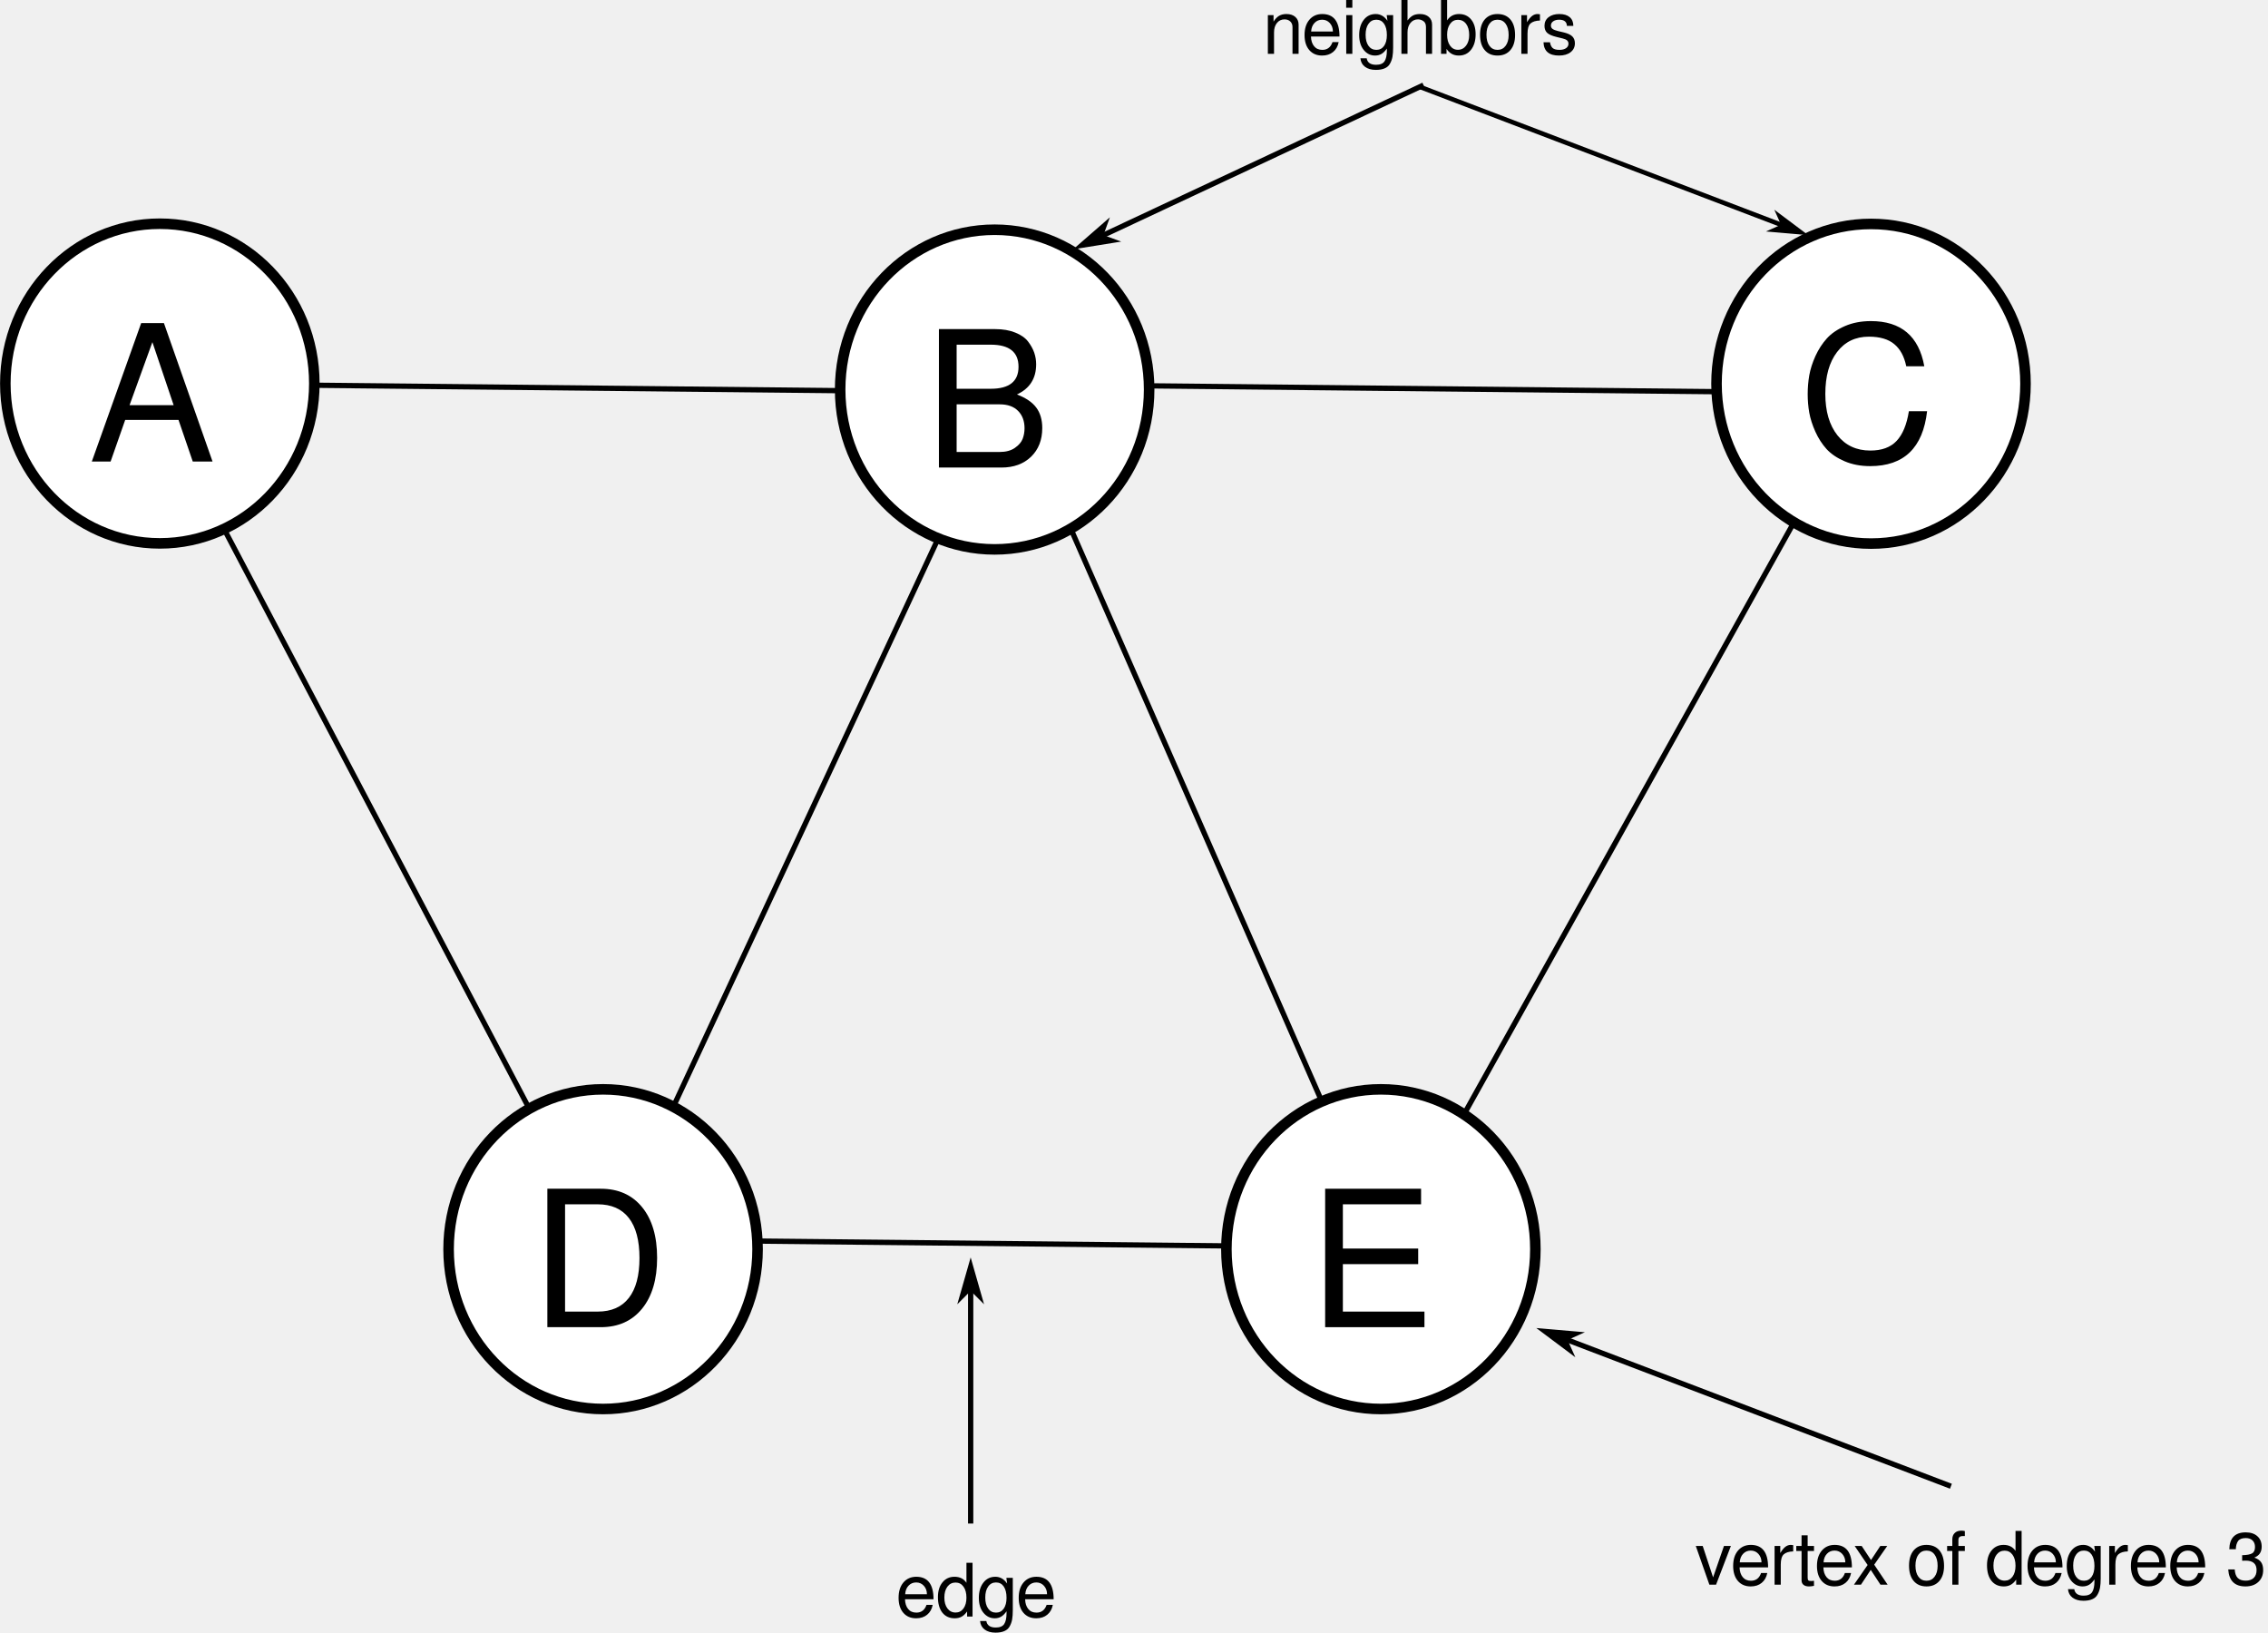
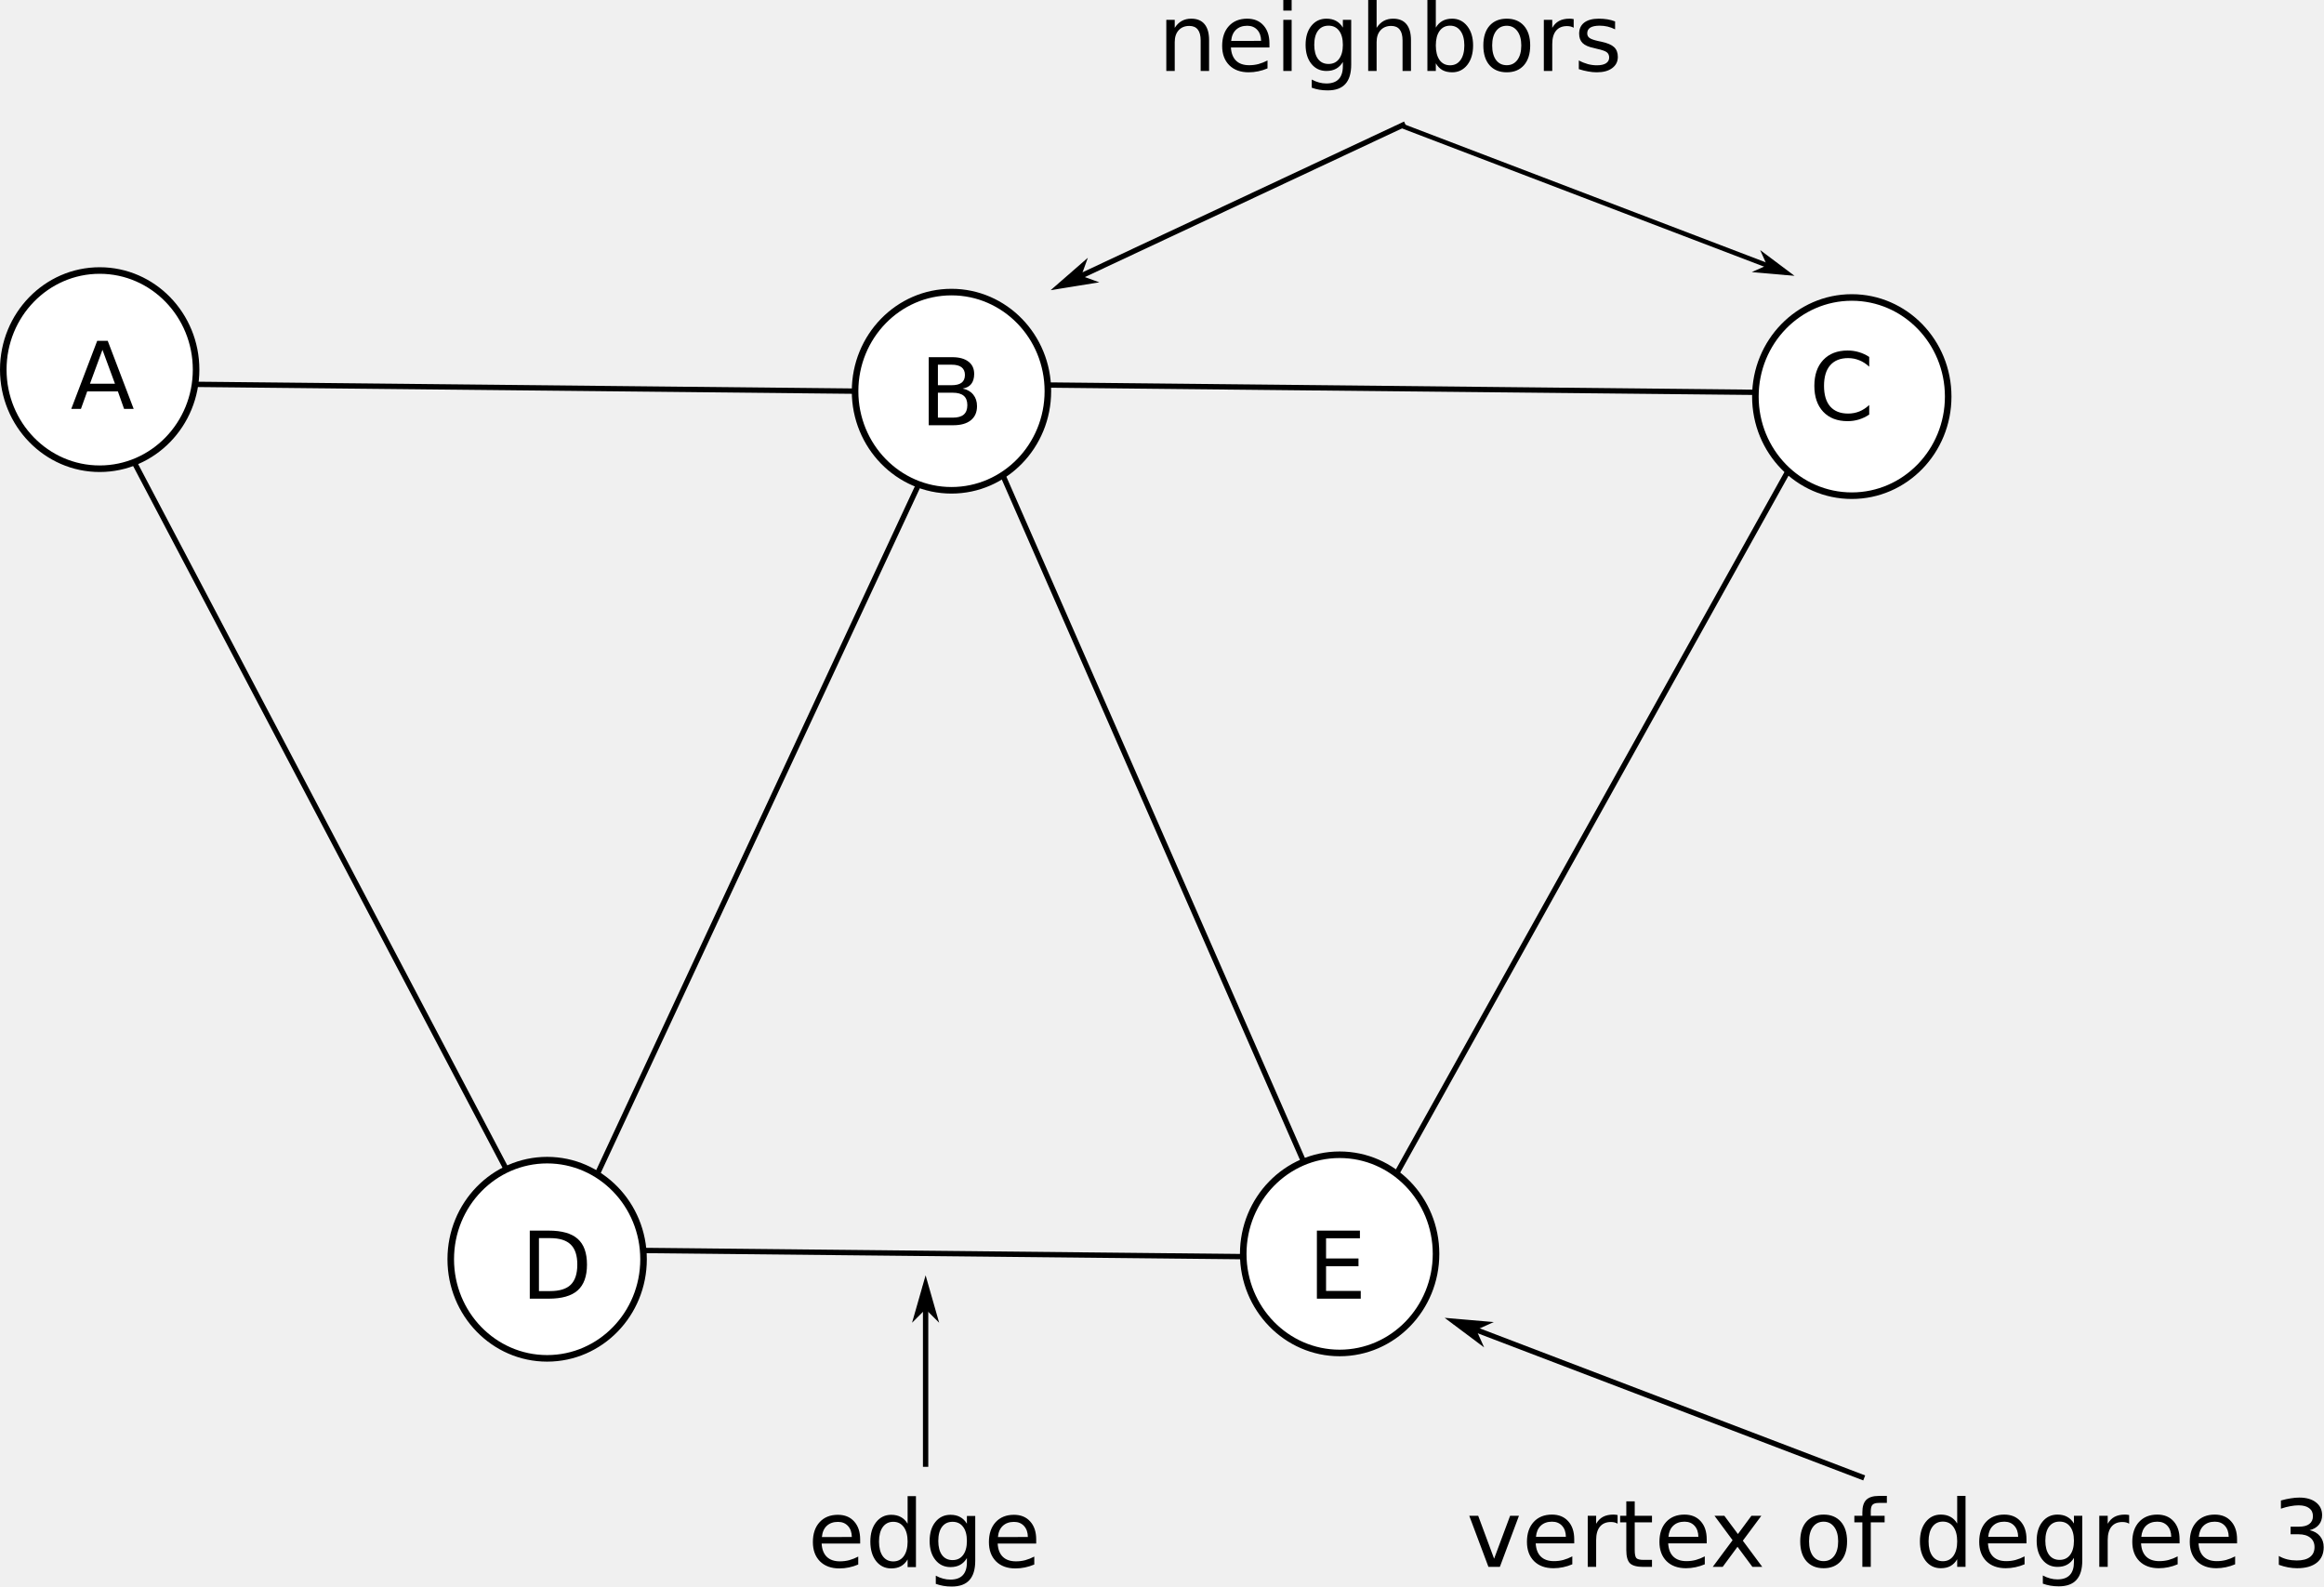
- <svg xmlns="http://www.w3.org/2000/svg" width="430.042" height="309.566" id="svg2" version="1.1">
+ <svg xmlns="http://www.w3.org/2000/svg" width="435.457" height="297.244" id="svg2" version="1.1">
  <defs id="defs4">
    <marker orient="auto" refY="0" refX="0" id="Arrow1Mstart" style="overflow:visible">
-       <path id="path3932" d="M 0,0 5,-5 -12.5,0 5,5 0,0 z" style="fill-rule:evenodd;stroke:#000000;stroke-width:1pt" transform="matrix(0.4,0,0,0.4,4,0)" />
+       <path id="path3932" d="M 0,0 5,-5 -12.5,0 5,5 0,0 Z" style="fill-rule:evenodd;stroke:#000000;stroke-width:1pt" transform="matrix(0.4,0,0,0.4,4,0)" />
    </marker>
  </defs>
-   <g id="layer1" transform="translate(-138.1875,-201.8414)">
+   <g id="layer1" transform="translate(-148.8042,-202.7515)">
+     <path style="fill:none;stroke:#000000;stroke-width:1px;stroke-linecap:butt;stroke-linejoin:miter;stroke-opacity:1" d="M 253.043,439.2 329.31,275.555" id="path3085" />
    <path style="fill:none;stroke:#000000;stroke-width:1px;stroke-linecap:butt;stroke-linejoin:miter;stroke-opacity:1" d="m 166.675,275.555 85.358,162.129" id="path3093" />
+     <path style="fill:none;stroke:#000000;stroke-width:1px;stroke-linecap:butt;stroke-linejoin:miter;stroke-opacity:1" d="m 164.15,274.545 146.977,1.515" id="path3058" />
    <path style="fill:none;stroke:#000000;stroke-width:1px;stroke-linecap:butt;stroke-linejoin:miter;stroke-opacity:1" d="m 259.032,436.927 146.977,1.515" id="path3058-1" />
    <path style="fill:none;stroke:#000000;stroke-width:1px;stroke-linecap:butt;stroke-linejoin:miter;stroke-opacity:1" d="M 492.449,275.555 401.536,438.695" id="path3091" />
    <path style="fill:none;stroke:#000000;stroke-width:1px;stroke-linecap:butt;stroke-linejoin:miter;stroke-opacity:1" d="M 401.536,439.705 329.815,276.06" id="path3087" />
-     <path style="fill:none;stroke:#000000;stroke-width:1px;stroke-linecap:butt;stroke-linejoin:miter;stroke-opacity:1" d="M 253.043,439.2 329.31,275.555" id="path3085" />
    <path style="fill:none;stroke:#000000;stroke-width:1px;stroke-linecap:butt;stroke-linejoin:miter;stroke-opacity:1" d="m 339.885,274.838 146.977,1.515" id="path3058-4" />
-     <path style="fill:none;stroke:#000000;stroke-width:1px;stroke-linecap:butt;stroke-linejoin:miter;stroke-opacity:1" d="m 164.15,274.545 146.977,1.515" id="path3058" />
-     <path style="fill:#ffffff;fill-opacity:1;fill-rule:nonzero;stroke:#000000;stroke-width:2;stroke-linecap:square;stroke-linejoin:miter;stroke-miterlimit:4;stroke-opacity:1;stroke-dasharray:none" id="path2985" d="m 177.787,276.565 c 0,16.737 -13.116,30.305 -29.294,30.305 -16.179,0 -29.294,-13.568 -29.294,-30.305 0,-16.737 13.116,-30.305 29.294,-30.305 16.179,0 29.294,13.568 29.294,30.305 z" transform="translate(20,-2)" />
-     <text xml:space="preserve" style="font-size:36px;font-style:normal;font-variant:normal;font-weight:normal;font-stretch:normal;line-height:125%;letter-spacing:0px;word-spacing:0px;fill:#000000;fill-opacity:1;stroke:none;font-family:FreeSans;-inkscape-font-specification:FreeSans" x="155.051" y="289.352" id="text2987">
-       <tspan id="tspan2989" x="155.051" y="289.352">A</tspan>
+     <ellipse ry="18.568" rx="18.063" cy="438.676" cx="251.325" style="fill:#ffffff;fill-opacity:1;fill-rule:nonzero;stroke:#000000;stroke-width:1.229;stroke-linecap:square;stroke-linejoin:miter;stroke-miterlimit:4;stroke-dasharray:none;stroke-opacity:1" id="path2985-0-8-0" />
+     <ellipse ry="18.568" rx="18.063" cy="276.042" cx="327.086" style="fill:#ffffff;fill-opacity:1;fill-rule:nonzero;stroke:#000000;stroke-width:1.229;stroke-linecap:square;stroke-linejoin:miter;stroke-miterlimit:4;stroke-dasharray:none;stroke-opacity:1" id="path2985-0-8" />
+     <ellipse ry="18.568" rx="18.063" cy="277.052" cx="495.781" style="fill:#ffffff;fill-opacity:1;fill-rule:nonzero;stroke:#000000;stroke-width:1.229;stroke-linecap:square;stroke-linejoin:miter;stroke-miterlimit:4;stroke-dasharray:none;stroke-opacity:1" id="path2985-0-8-6" />
+     <ellipse ry="18.568" rx="18.063" cy="437.666" cx="399.817" style="fill:#ffffff;fill-opacity:1;fill-rule:nonzero;stroke:#000000;stroke-width:1.229;stroke-linecap:square;stroke-linejoin:miter;stroke-miterlimit:4;stroke-dasharray:none;stroke-opacity:1" id="path2985-0-8-7" />
+     <ellipse ry="18.568" rx="18.063" cy="272.001" cx="167.482" style="fill:#ffffff;fill-opacity:1;fill-rule:nonzero;stroke:#000000;stroke-width:1.229;stroke-linecap:square;stroke-linejoin:miter;stroke-miterlimit:4;stroke-dasharray:none;stroke-opacity:1" id="path2985-0-8-9" />
+     <text xml:space="preserve" style="font-style:normal;font-variant:normal;font-weight:normal;font-stretch:normal;font-size:17.5px;line-height:125%;font-family:'DejaVu Sans';-inkscape-font-specification:'DejaVu Sans';letter-spacing:0px;word-spacing:0px;fill:#000000;fill-opacity:1;stroke:none" x="162.02" y="279.352" id="text2987">
+       <tspan id="tspan2989" x="162.02" y="279.352">A</tspan>
    </text>
-     <text xml:space="preserve" style="font-size:14px;font-style:normal;font-variant:normal;font-weight:normal;font-stretch:normal;line-height:125%;letter-spacing:0px;word-spacing:0px;fill:#000000;fill-opacity:1;stroke:none;font-family:Courier;-inkscape-font-specification:Courier" x="361.635" y="589.712" id="text2991">
+     <text xml:space="preserve" style="font-style:normal;font-variant:normal;font-weight:normal;font-stretch:normal;font-size:14px;line-height:125%;font-family:Courier;-inkscape-font-specification:Courier;letter-spacing:0px;word-spacing:0px;fill:#000000;fill-opacity:1;stroke:none" x="361.635" y="589.712" id="text2991">
      <tspan id="tspan2993" x="361.635" y="589.712" />
    </text>
-     <text xml:space="preserve" style="font-size:14px;font-style:normal;font-variant:normal;font-weight:normal;font-stretch:normal;line-height:125%;letter-spacing:0px;word-spacing:0px;fill:#000000;fill-opacity:1;stroke:none;font-family:Courier;-inkscape-font-specification:Courier" x="-466.69" y="367.479" id="text2995">
+     <text xml:space="preserve" style="font-style:normal;font-variant:normal;font-weight:normal;font-stretch:normal;font-size:14px;line-height:125%;font-family:Courier;-inkscape-font-specification:Courier;letter-spacing:0px;word-spacing:0px;fill:#000000;fill-opacity:1;stroke:none" x="-466.69" y="367.479" id="text2995">
      <tspan id="tspan2997" x="-466.69" y="367.479" />
    </text>
-     <path transform="translate(178.2919,-0.86037)" style="fill:#ffffff;fill-opacity:1;fill-rule:nonzero;stroke:#000000;stroke-width:2;stroke-linecap:square;stroke-linejoin:miter;stroke-miterlimit:4;stroke-opacity:1;stroke-dasharray:none" id="path2985-0" d="m 177.787,276.565 c 0,16.737 -13.116,30.305 -29.294,30.305 -16.179,0 -29.294,-13.568 -29.294,-30.305 0,-16.737 13.116,-30.305 29.294,-30.305 16.179,0 29.294,13.568 29.294,30.305 z" />
-     <text xml:space="preserve" style="font-size:36px;font-style:normal;font-variant:normal;font-weight:normal;font-stretch:normal;line-height:125%;letter-spacing:0px;word-spacing:0px;fill:#000000;fill-opacity:1;stroke:none;font-family:FreeSans;-inkscape-font-specification:FreeSans" x="313.343" y="290.492" id="text2987-9">
-       <tspan id="tspan2989-2" x="313.343" y="290.492">B</tspan>
+     <text xml:space="preserve" style="font-style:normal;font-variant:normal;font-weight:normal;font-stretch:normal;font-size:17.5px;line-height:125%;font-family:'DejaVu Sans';-inkscape-font-specification:'DejaVu Sans';letter-spacing:0px;word-spacing:0px;fill:#000000;fill-opacity:1;stroke:none" x="365.747" y="216.047" id="text2987-7-6">
+       <tspan id="tspan2989-1-2" x="365.747" y="216.047">neighbors</tspan>
    </text>
-     <path transform="translate(344.462,-1.959395)" style="fill:#ffffff;fill-opacity:1;fill-rule:nonzero;stroke:#000000;stroke-width:2;stroke-linecap:square;stroke-linejoin:miter;stroke-miterlimit:4;stroke-opacity:1;stroke-dasharray:none" id="path2985-6" d="m 177.787,276.565 c 0,16.737 -13.116,30.305 -29.294,30.305 -16.179,0 -29.294,-13.568 -29.294,-30.305 0,-16.737 13.116,-30.305 29.294,-30.305 16.179,0 29.294,13.568 29.294,30.305 z" />
-     <text xml:space="preserve" style="font-size:36px;font-style:normal;font-variant:normal;font-weight:normal;font-stretch:normal;line-height:125%;letter-spacing:0px;word-spacing:0px;fill:#000000;fill-opacity:1;stroke:none;font-family:FreeSans;-inkscape-font-specification:FreeSans" x="479.513" y="289.393" id="text2987-2">
-       <tspan id="tspan2989-8" x="479.513" y="289.393">C</tspan>
+     <text xml:space="preserve" style="font-style:normal;font-variant:normal;font-weight:normal;font-stretch:normal;font-size:17.5px;line-height:125%;font-family:'DejaVu Sans';-inkscape-font-specification:'DejaVu Sans';letter-spacing:0px;word-spacing:0px;fill:#000000;fill-opacity:1;stroke:none" x="300.149" y="496.355" id="text2987-7-6-0">
+       <tspan id="tspan2989-1-2-0" x="300.149" y="496.355">edge</tspan>
    </text>
-     <path transform="translate(104.0457,162.1295)" style="fill:#ffffff;fill-opacity:1;fill-rule:nonzero;stroke:#000000;stroke-width:2;stroke-linecap:square;stroke-linejoin:miter;stroke-miterlimit:4;stroke-opacity:1;stroke-dasharray:none" id="path2985-4" d="m 177.787,276.565 c 0,16.737 -13.116,30.305 -29.294,30.305 -16.179,0 -29.294,-13.568 -29.294,-30.305 0,-16.737 13.116,-30.305 29.294,-30.305 16.179,0 29.294,13.568 29.294,30.305 z" />
-     <text xml:space="preserve" style="font-size:36px;font-style:normal;font-variant:normal;font-weight:normal;font-stretch:normal;line-height:125%;letter-spacing:0px;word-spacing:0px;fill:#000000;fill-opacity:1;stroke:none;font-family:FreeSans;-inkscape-font-specification:FreeSans" x="239.096" y="453.482" id="text2987-7">
-       <tspan id="tspan2989-1" x="239.096" y="453.482">D</tspan>
+     <text xml:space="preserve" style="font-style:normal;font-variant:normal;font-weight:normal;font-stretch:normal;font-size:17.5px;line-height:125%;font-family:'DejaVu Sans';-inkscape-font-specification:'DejaVu Sans';letter-spacing:0px;word-spacing:0px;fill:#000000;fill-opacity:1;stroke:none" x="423.591" y="496.315" id="text2987-7-6-7">
+       <tspan id="tspan2989-1-2-3" x="423.591" y="496.315">vertex of degree 3</tspan>
    </text>
-     <path transform="translate(251.528,162.1295)" style="fill:#ffffff;fill-opacity:1;fill-rule:nonzero;stroke:#000000;stroke-width:2;stroke-linecap:square;stroke-linejoin:miter;stroke-miterlimit:4;stroke-opacity:1;stroke-dasharray:none" id="path2985-43" d="m 177.787,276.565 c 0,16.737 -13.116,30.305 -29.294,30.305 -16.179,0 -29.294,-13.568 -29.294,-30.305 0,-16.737 13.116,-30.305 29.294,-30.305 16.179,0 29.294,13.568 29.294,30.305 z" />
-     <text xml:space="preserve" style="font-size:36px;font-style:normal;font-variant:normal;font-weight:normal;font-stretch:normal;line-height:125%;letter-spacing:0px;word-spacing:0px;fill:#000000;fill-opacity:1;stroke:none;font-family:FreeSans;-inkscape-font-specification:FreeSans" x="386.579" y="453.482" id="text2987-3">
-       <tspan id="tspan2989-0" x="386.579" y="453.482">E</tspan>
+     <path style="fill:none;stroke:#000000;stroke-width:1px;stroke-linecap:butt;stroke-linejoin:miter;stroke-opacity:1;marker-start:url(#Arrow1Mstart)" d="m 347.452,256.281 64.65,-30.305" id="path3150" />
+     <path style="fill:none;stroke:#000000;stroke-width:0.87px;stroke-linecap:butt;stroke-linejoin:miter;stroke-opacity:1;marker-start:url(#Arrow1Mstart)" d="M 483.45,253.814 411.499,226.342" id="path3152" />
+     <path style="fill:none;stroke:#000000;stroke-width:1;stroke-linecap:butt;stroke-linejoin:miter;stroke-miterlimit:4;stroke-dasharray:none;stroke-opacity:1;marker-start:url(#Arrow1Mstart)" d="m 322.239,443.656 0,33.909" id="path4548" />
+     <path style="fill:none;stroke:#000000;stroke-width:1px;stroke-linecap:butt;stroke-linejoin:miter;stroke-opacity:1;marker-start:url(#Arrow1Mstart)" d="m 421.335,450.352 76.772,29.294" id="path4732" />
+     <text xml:space="preserve" style="font-style:normal;font-variant:normal;font-weight:normal;font-stretch:normal;font-size:17.5px;line-height:125%;font-family:'DejaVu Sans';-inkscape-font-specification:'DejaVu Sans';letter-spacing:0px;word-spacing:0px;fill:#000000;fill-opacity:1;stroke:none" x="321.105" y="282.421" id="text2987-4">
+       <tspan id="tspan2989-8" x="321.105" y="282.421">B</tspan>
    </text>
-     <text xml:space="preserve" style="font-size:14px;font-style:normal;font-variant:normal;font-weight:normal;font-stretch:normal;line-height:125%;letter-spacing:0px;word-spacing:0px;fill:#000000;fill-opacity:1;stroke:none;font-family:FreeSans;-inkscape-font-specification:FreeSans" x="377.747" y="212.047" id="text2987-7-6">
-       <tspan id="tspan2989-1-2" x="377.747" y="212.047">neighbors</tspan>
+     <text xml:space="preserve" style="font-style:normal;font-variant:normal;font-weight:normal;font-stretch:normal;font-size:17.5px;line-height:125%;font-family:'DejaVu Sans';-inkscape-font-specification:'DejaVu Sans';letter-spacing:0px;word-spacing:0px;fill:#000000;fill-opacity:1;stroke:none" x="487.78" y="281.41" id="text2987-5">
+       <tspan id="tspan2989-82" x="487.78" y="281.41">C</tspan>
    </text>
-     <text xml:space="preserve" style="font-size:14px;font-style:normal;font-variant:normal;font-weight:normal;font-stretch:normal;line-height:125%;letter-spacing:0px;word-spacing:0px;fill:#000000;fill-opacity:1;stroke:none;font-family:FreeSans;-inkscape-font-specification:FreeSans" x="308.149" y="508.355" id="text2987-7-6-0">
-       <tspan id="tspan2989-1-2-0" x="308.149" y="508.355">edge</tspan>
+     <text xml:space="preserve" style="font-style:normal;font-variant:normal;font-weight:normal;font-stretch:normal;font-size:17.5px;line-height:125%;font-family:'DejaVu Sans';-inkscape-font-specification:'DejaVu Sans';letter-spacing:0px;word-spacing:0px;fill:#000000;fill-opacity:1;stroke:none" x="246.353" y="446.065" id="text2987-6">
+       <tspan id="tspan2989-0" x="246.353" y="446.065">D</tspan>
    </text>
-     <text xml:space="preserve" style="font-size:14px;font-style:normal;font-variant:normal;font-weight:normal;font-stretch:normal;line-height:125%;letter-spacing:0px;word-spacing:0px;fill:#000000;fill-opacity:1;stroke:none;font-family:FreeSans;-inkscape-font-specification:FreeSans" x="459.591" y="502.315" id="text2987-7-6-7">
-       <tspan id="tspan2989-1-2-3" x="459.591" y="502.315">vertex of degree 3</tspan>
+     <text xml:space="preserve" style="font-style:normal;font-variant:normal;font-weight:normal;font-stretch:normal;font-size:17.5px;line-height:125%;font-family:'DejaVu Sans';-inkscape-font-specification:'DejaVu Sans';letter-spacing:0px;word-spacing:0px;fill:#000000;fill-opacity:1;stroke:none" x="393.836" y="446.065" id="text2987-66">
+       <tspan id="tspan2989-4" x="393.836" y="446.065">E</tspan>
    </text>
-     <path style="fill:none;stroke:#000000;stroke-width:1px;stroke-linecap:butt;stroke-linejoin:miter;stroke-opacity:1;marker-start:url(#Arrow1Mstart)" d="m 343.452,248.281 64.65,-30.305" id="path3150" />
-     <path style="fill:none;stroke:#000000;stroke-width:0.87px;stroke-linecap:butt;stroke-linejoin:miter;stroke-opacity:1;marker-start:url(#Arrow1Mstart)" d="M 479.45,245.814 407.499,218.342" id="path3152" />
-     <path style="fill:none;stroke:#000000;stroke-width:1px;stroke-linecap:butt;stroke-linejoin:miter;stroke-opacity:1;marker-start:url(#Arrow1Mstart)" d="m 322.239,442.23 0,48.487" id="path4548" />
-     <path style="fill:none;stroke:#000000;stroke-width:1px;stroke-linecap:butt;stroke-linejoin:miter;stroke-opacity:1;marker-start:url(#Arrow1Mstart)" d="m 431.335,454.352 76.772,29.294" id="path4732" />
  </g>
</svg>
